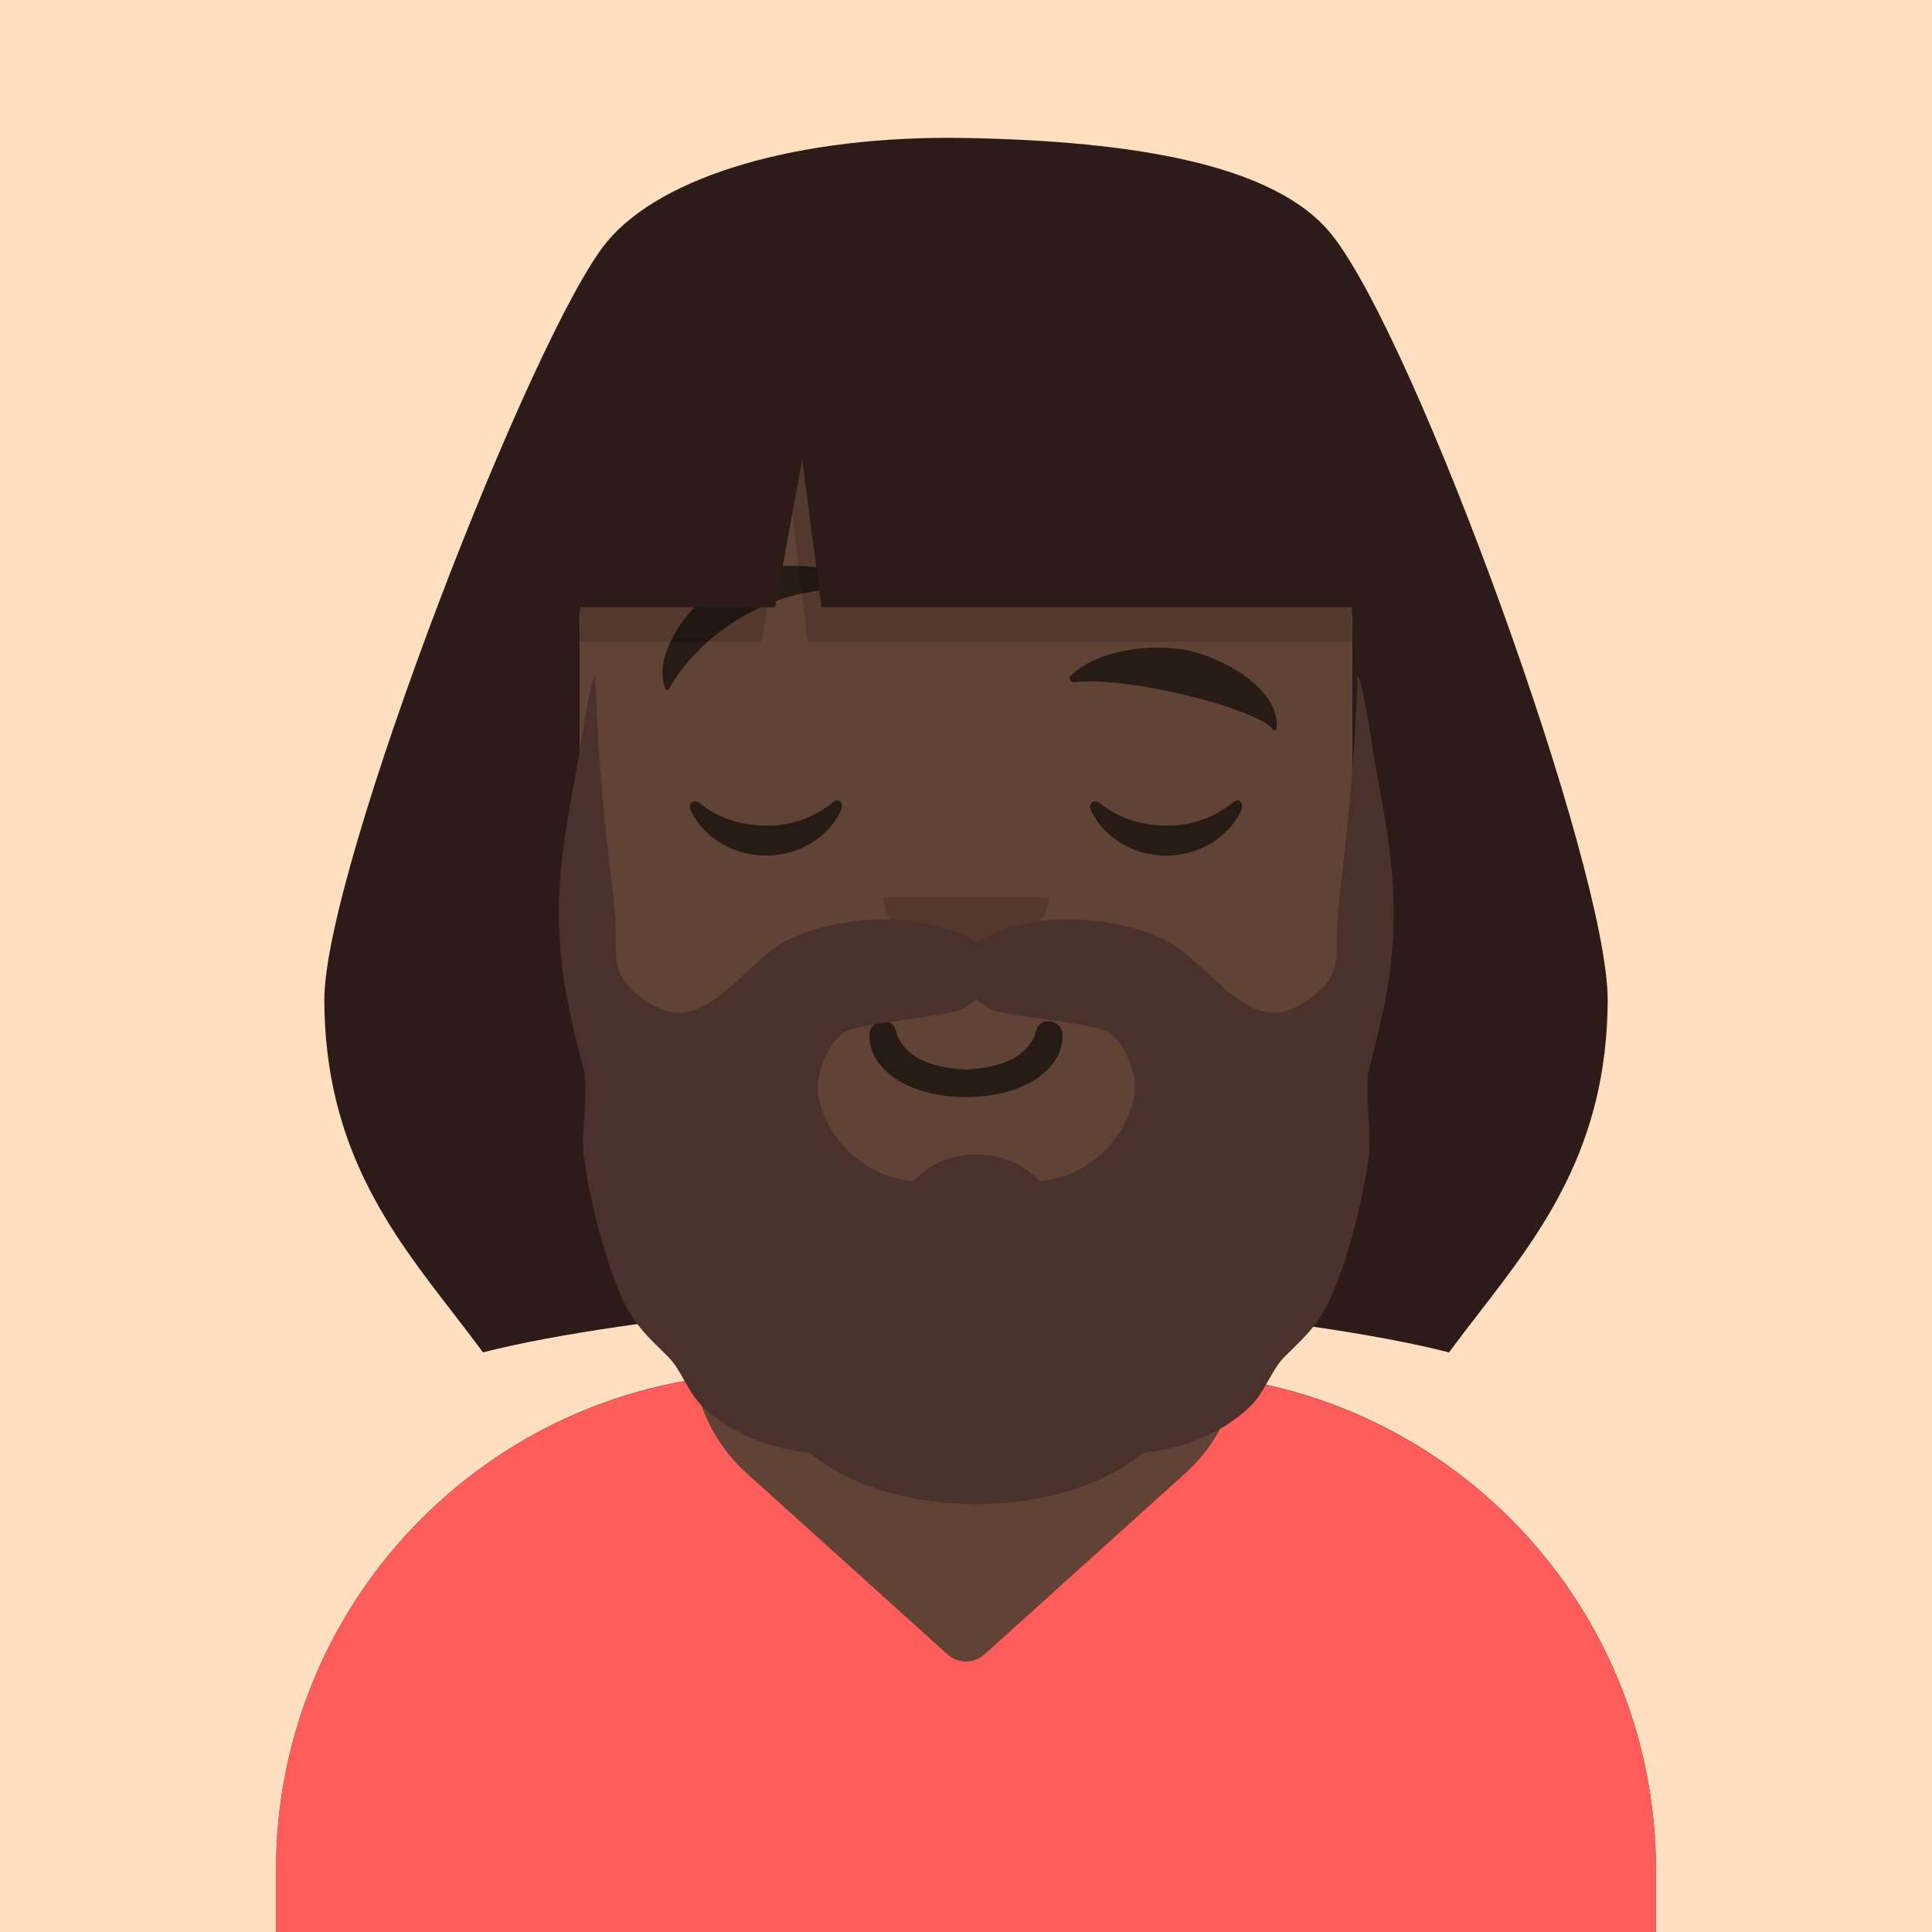
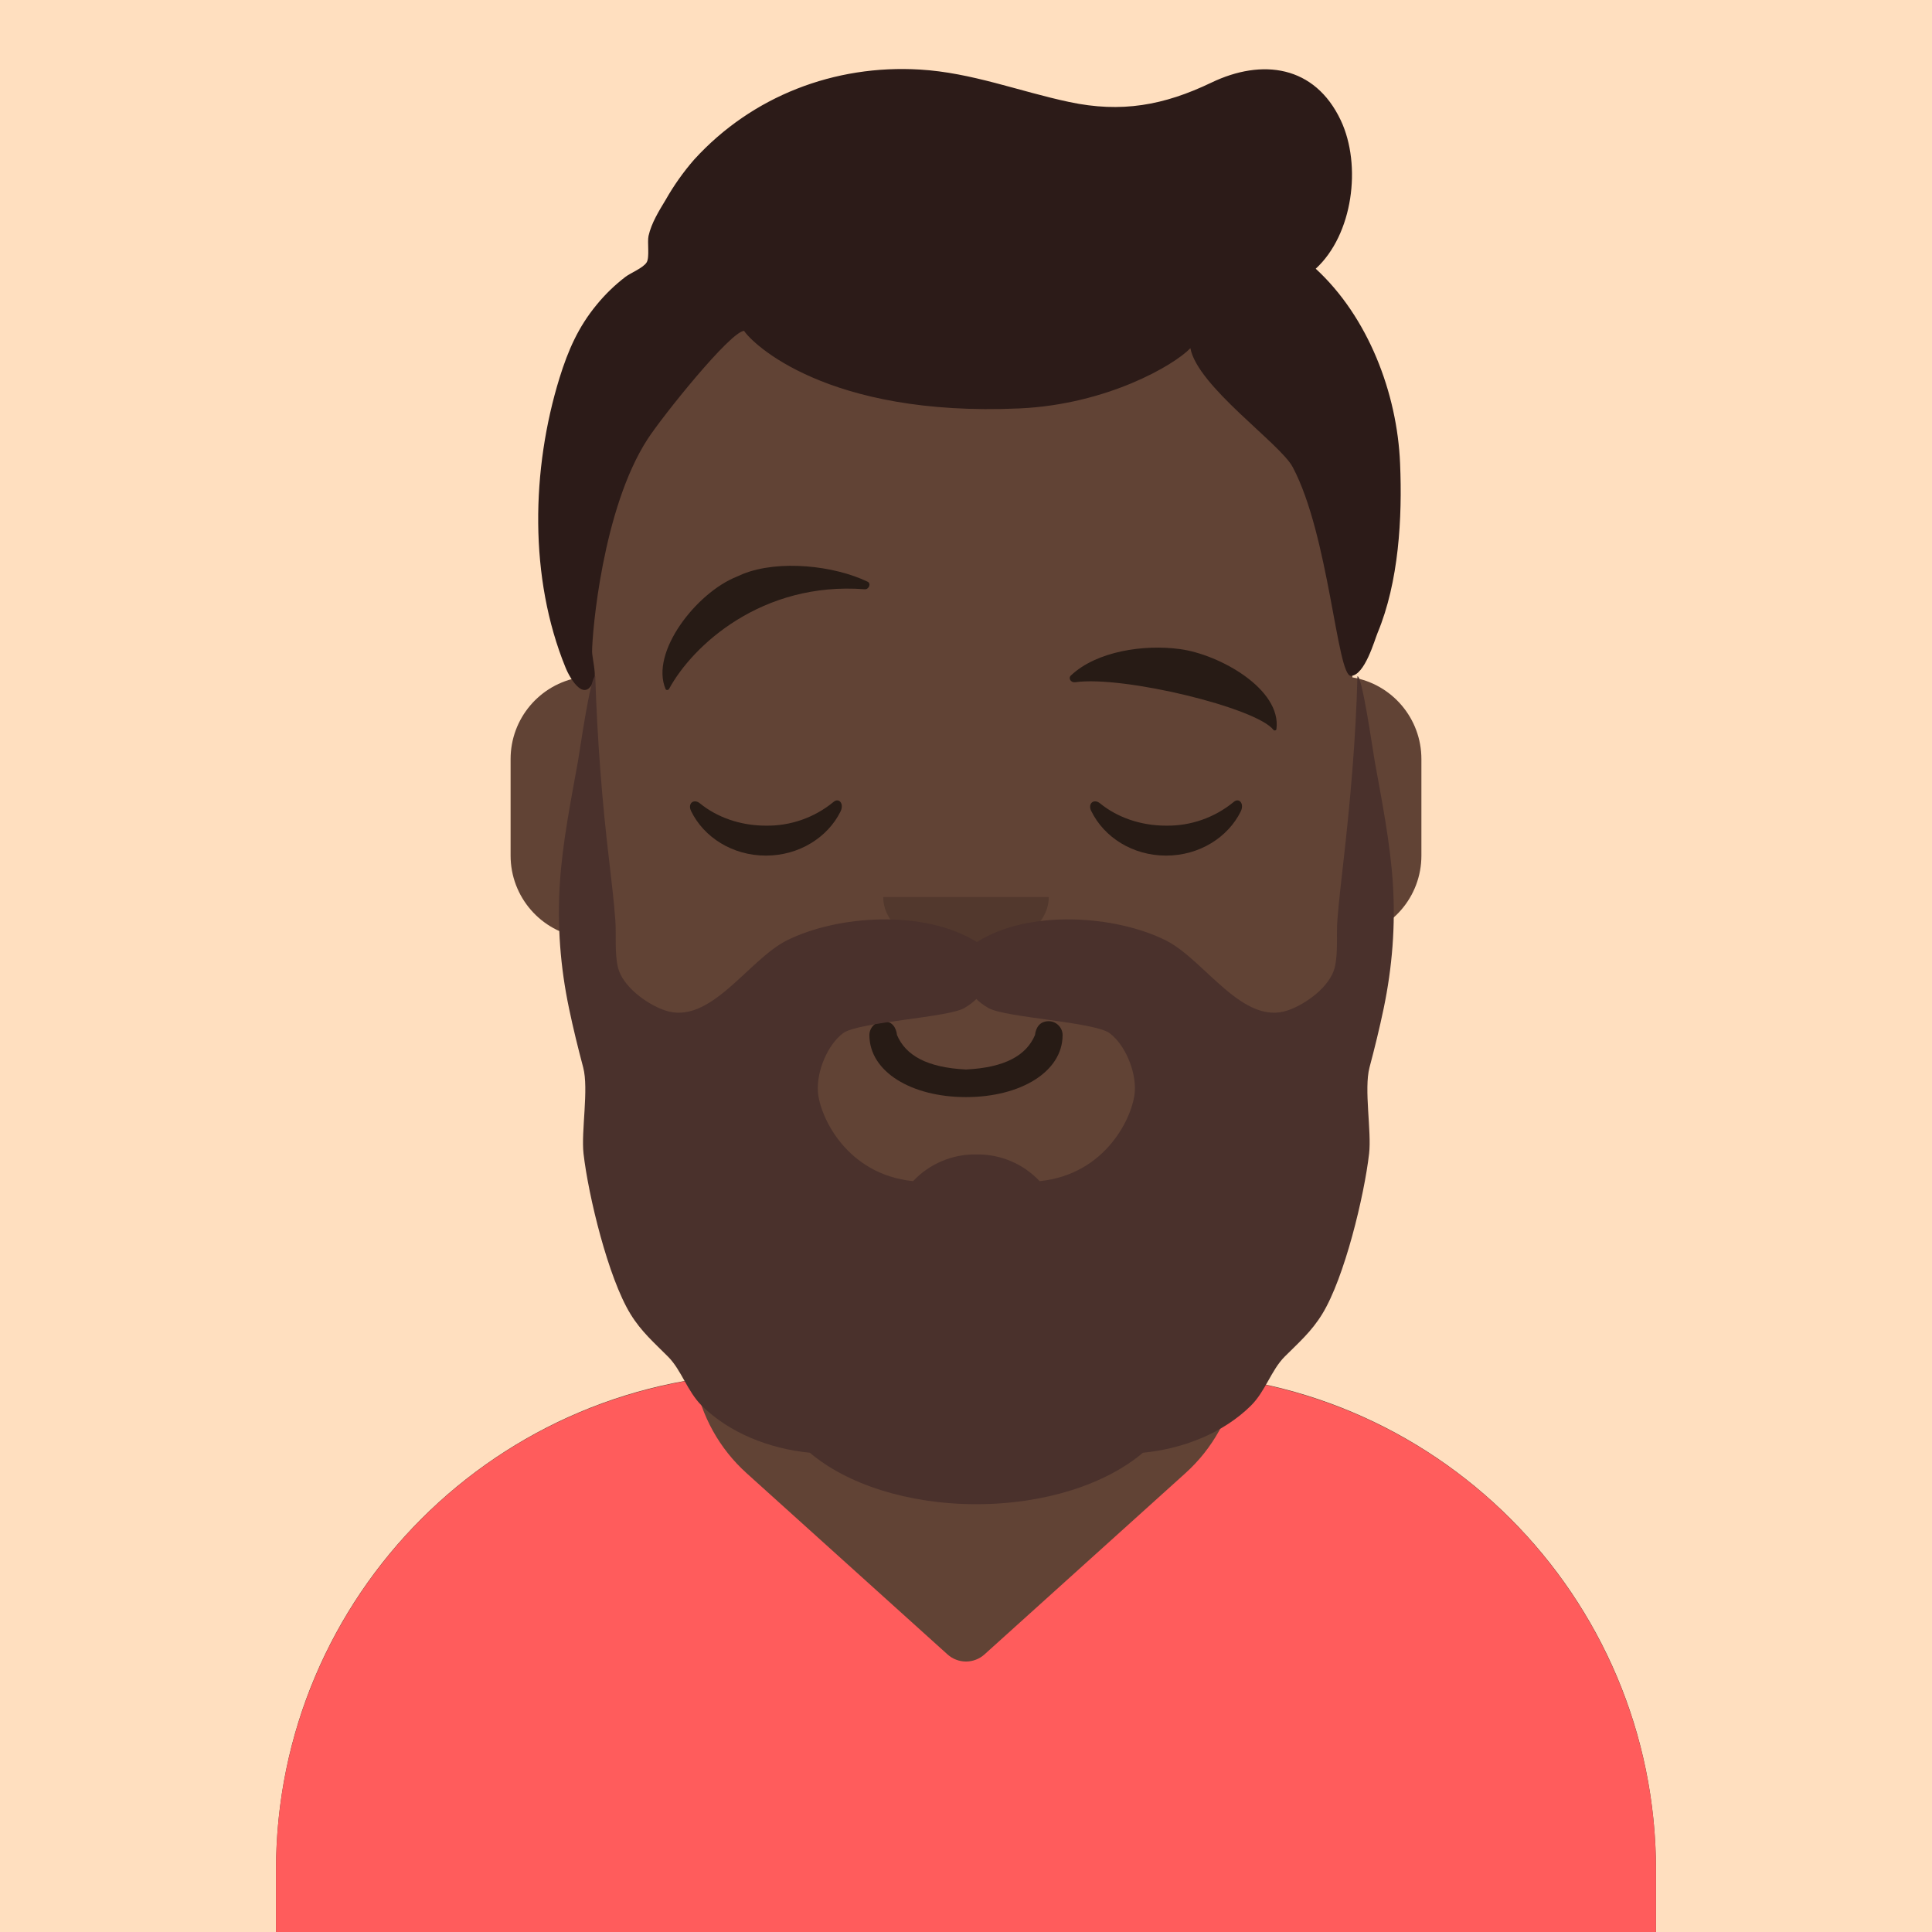
<svg xmlns="http://www.w3.org/2000/svg" viewBox="0 0 280 280" fill="none" shape-rendering="auto">
  <mask id="viewboxMask">
    <rect width="280" height="280" rx="0" ry="0" x="0" y="0" fill="#fff" />
  </mask>
  <g mask="url(#viewboxMask)">
    <rect fill="#ffdfbf" width="280" height="280" x="0" y="0" />
    <g transform="translate(8)">
      <path d="M132 36a56 56 0 0 0-56 56v6.17A12 12 0 0 0 66 110v14a12 12 0 0 0 10.3 11.88 56.04 56.04 0 0 0 31.7 44.73v18.4h-4a72 72 0 0 0-72 72v9h200v-9a72 72 0 0 0-72-72h-4v-18.39a56.04 56.04 0 0 0 31.7-44.73A12 12 0 0 0 198 124v-14a12 12 0 0 0-10-11.83V92a56 56 0 0 0-56-56Z" fill="#614335" />
      <path d="M108 180.61v8a55.79 55.79 0 0 0 24 5.39c8.59 0 16.73-1.93 24-5.39v-8a55.79 55.79 0 0 1-24 5.39 55.79 55.79 0 0 1-24-5.39Z" fill="#000" fill-opacity=".1" />
      <g transform="translate(0 170)">
        <path d="M92.68 29.94A72.02 72.02 0 0 0 32 101.05V110h200v-8.95a72.02 72.02 0 0 0-60.68-71.11 23.87 23.87 0 0 1-7.56 13.6l-29.08 26.23a4 4 0 0 1-5.36 0l-29.08-26.23a23.87 23.87 0 0 1-7.56-13.6Z" fill="#ff5c5c" />
      </g>
      <g transform="translate(78 134)">
        <path d="M40 16c0 5.37 6.16 9 14 9s14-3.63 14-9c0-1.1-.95-2-2-2-1.3 0-1.87.9-2 2-1.24 2.94-4.32 4.72-10 5-5.68-.28-8.76-2.06-10-5-.13-1.1-.7-2-2-2-1.05 0-2 .9-2 2Z" fill="#000" fill-opacity=".6" />
      </g>
      <g transform="translate(104 122)">
        <path fill-rule="evenodd" clip-rule="evenodd" d="M16 8c0 4.42 5.37 8 12 8s12-3.58 12-8" fill="#000" fill-opacity=".16" />
      </g>
      <g transform="translate(76 90)">
        <path d="M16.16 27.55c1.85 3.8 6 6.45 10.84 6.45 4.81 0 8.96-2.63 10.82-6.4.55-1.13-.24-2.05-1.03-1.37a15.05 15.05 0 0 1-9.8 3.43c-3.73 0-7.12-1.24-9.55-3.23-.9-.73-1.82.01-1.28 1.12ZM74.16 27.55c1.85 3.8 6 6.45 10.84 6.45 4.81 0 8.96-2.63 10.82-6.4.55-1.13-.24-2.05-1.03-1.37a15.05 15.05 0 0 1-9.8 3.43c-3.74 0-7.13-1.24-9.56-3.23-.9-.73-1.82.01-1.28 1.12Z" fill-rule="evenodd" clip-rule="evenodd" fill="#000" fill-opacity=".6" />
      </g>
      <g transform="translate(76 82)">
        <path d="m22.77 1.58.9-.4C28.93-.91 36.88-.03 41.73 2.3c.57.27.18 1.15-.4 1.1-14.92-1.14-24.96 8.15-28.37 14.45-.1.18-.41.2-.49.03-2.3-5.32 4.45-13.98 10.3-16.3ZM87 12.07c5.75.77 14.74 5.8 13.99 11.6-.03.2-.31.26-.44.1-2.49-3.2-21.71-7.87-28.71-6.9-.64.1-1.07-.57-.63-.98 3.75-3.54 10.62-4.52 15.78-3.82Z" fill-rule="evenodd" clip-rule="evenodd" fill="#000" fill-opacity=".6" />
      </g>
      <g transform="translate(-1)">
-         <path fill-rule="evenodd" clip-rule="evenodd" d="M69.03 76.21C81.97 43.13 95.65 26.6 110.06 26.6c.54 0 29.25-.24 48.05-.36C178.77 35.59 193 55.3 193 78.1V93h-82.94l-2.8-23.18L103.36 93H69V78.11c0-.63.01-1.27.03-1.9Z" fill="#000" fill-opacity=".16" />
-         <path d="M40 145c-.09-18.98 30.32-97.2 41-110 7.92-9.5 27.7-15.45 52-15 24.3.45 44.86 3.81 53 14 12.32 15.43 40.09 92.02 40 111-.1 21.27-9.62 33.59-18.6 45.22A293.1 293.1 0 0 0 203 196c-10.28-2.66-27.85-5.18-46-6.68v-8.7A56 56 0 0 0 189 130V92c0-1.34-.05-2.68-.14-4h-76.8l-2.8-21.44L105.36 88H77.14c-.1 1.32-.14 2.66-.14 4v38a56 56 0 0 0 32 50.61v8.7c-18.15 1.5-35.72 4.03-46 6.69-1.42-1.93-2.9-3.84-4.39-5.78C49.62 178.6 40.1 166.27 40 145Z" fill="#2c1b18" />
+         <path fill-rule="evenodd" clip-rule="evenodd" d="M183.68 38.95c5.4-4.95 6.7-14.99 3.64-21.5-3.77-8-11.42-9-18.75-5.48-6.9 3.31-13.06 4.42-20.62 2.81-7.26-1.54-14.14-4.26-21.65-4.7-12.32-.74-24.3 3.83-32.7 13.05a35.75 35.75 0 0 0-4.11 5.8c-.98 1.63-2.08 3.38-2.5 5.26-.2.9.18 3.1-.27 3.83-.48.8-2.3 1.52-3.07 2.1a25.02 25.02 0 0 0-4.18 4.05c-2.66 3.22-4.13 6.59-5.37 10.57-4.1 13.25-4.45 29 .86 42 .7 1.74 2.9 5.36 4.18 1.64.26-.73-.33-3.19-.33-3.93 0-2.72 1.5-20.73 8.05-30.82 2.13-3.28 11.97-15.58 13.98-15.68 1.07 1.7 11.88 12.51 39.94 11.24 12.66-.58 22.4-6.27 24.74-8.73 1.03 5.53 13 13.81 14.82 17.22 5.26 9.85 6.43 30.3 8.44 30.27 2.01-.04 3.45-5.24 3.87-6.23 3.07-7.38 3.6-16.64 3.26-24.56-.42-10.2-4.63-21.23-12.23-28.22Z" fill="#2c1b18" />
      </g>
      <g transform="translate(49 72)">
        <path fill-rule="evenodd" clip-rule="evenodd" d="M65.18 77.74c2.18-1.64 15.23-2.26 17.58-3.65.73-.43 1.3-.87 1.74-1.31.44.44 1 .88 1.74 1.3 2.35 1.4 15.4 2.02 17.58 3.66 2.21 1.65 3.82 5.44 3.65 8.41-.22 3.56-4.1 12.05-13.8 13.03a12.3 12.3 0 0 0-9.17-3.87 12.3 12.3 0 0 0-9.17 3.87c-9.7-.98-13.58-9.47-13.8-13.03-.17-2.97 1.44-6.76 3.65-8.41Zm.67 17.16h.01-.01ZM144.86 56c-.39-5.97-1.58-11.85-2.63-17.71-.28-1.58-1.8-12.29-2.5-12.29-.23 9.1-1.03 18.08-2.06 27.14-.3 2.7-.63 5.42-.84 8.13-.18 2.2.13 4.85-.4 6.98-.68 2.7-4.08 5.23-6.73 6.16-6.6 2.33-12.1-7.3-17.74-10.12-7.32-3.66-19.9-4.53-27.38.24-7.64-4.77-20.22-3.9-27.54-.24C51.4 67.11 45.9 76.74 39.3 74.41c-2.65-.93-6.05-3.46-6.73-6.16-.53-2.13-.22-4.78-.4-6.98-.2-2.71-.53-5.42-.84-8.13A308.31 308.31 0 0 1 29.27 26c-.7 0-2.22 10.7-2.5 12.29-1.05 5.86-2.24 11.74-2.63 17.7-.4 6.11.07 12.18 1.33 18.17.6 2.87 1.3 5.72 2.05 8.54.83 3.15-.32 9.27.05 12.5.7 6.1 3.58 18 6.81 23.25 1.56 2.54 3.4 4.12 5.44 6.17 1.96 1.97 2.78 5.02 4.9 7.12 3.96 3.9 9.73 6.23 15.65 6.8 5.3 4.51 14.14 7.46 24.13 7.46 10 0 18.82-2.95 24.14-7.46 5.91-.57 11.68-2.9 15.63-6.8 2.13-2.1 2.95-5.15 4.91-7.12 2.05-2.05 3.88-3.63 5.44-6.17 3.23-5.25 6.1-17.15 6.8-23.26.38-3.22-.77-9.34.06-12.49.75-2.82 1.45-5.67 2.05-8.54 1.25-6 1.73-12.06 1.33-18.17Z" fill="#4a312c" />
      </g>
      <g transform="translate(62 42)" />
    </g>
  </g>
</svg>
